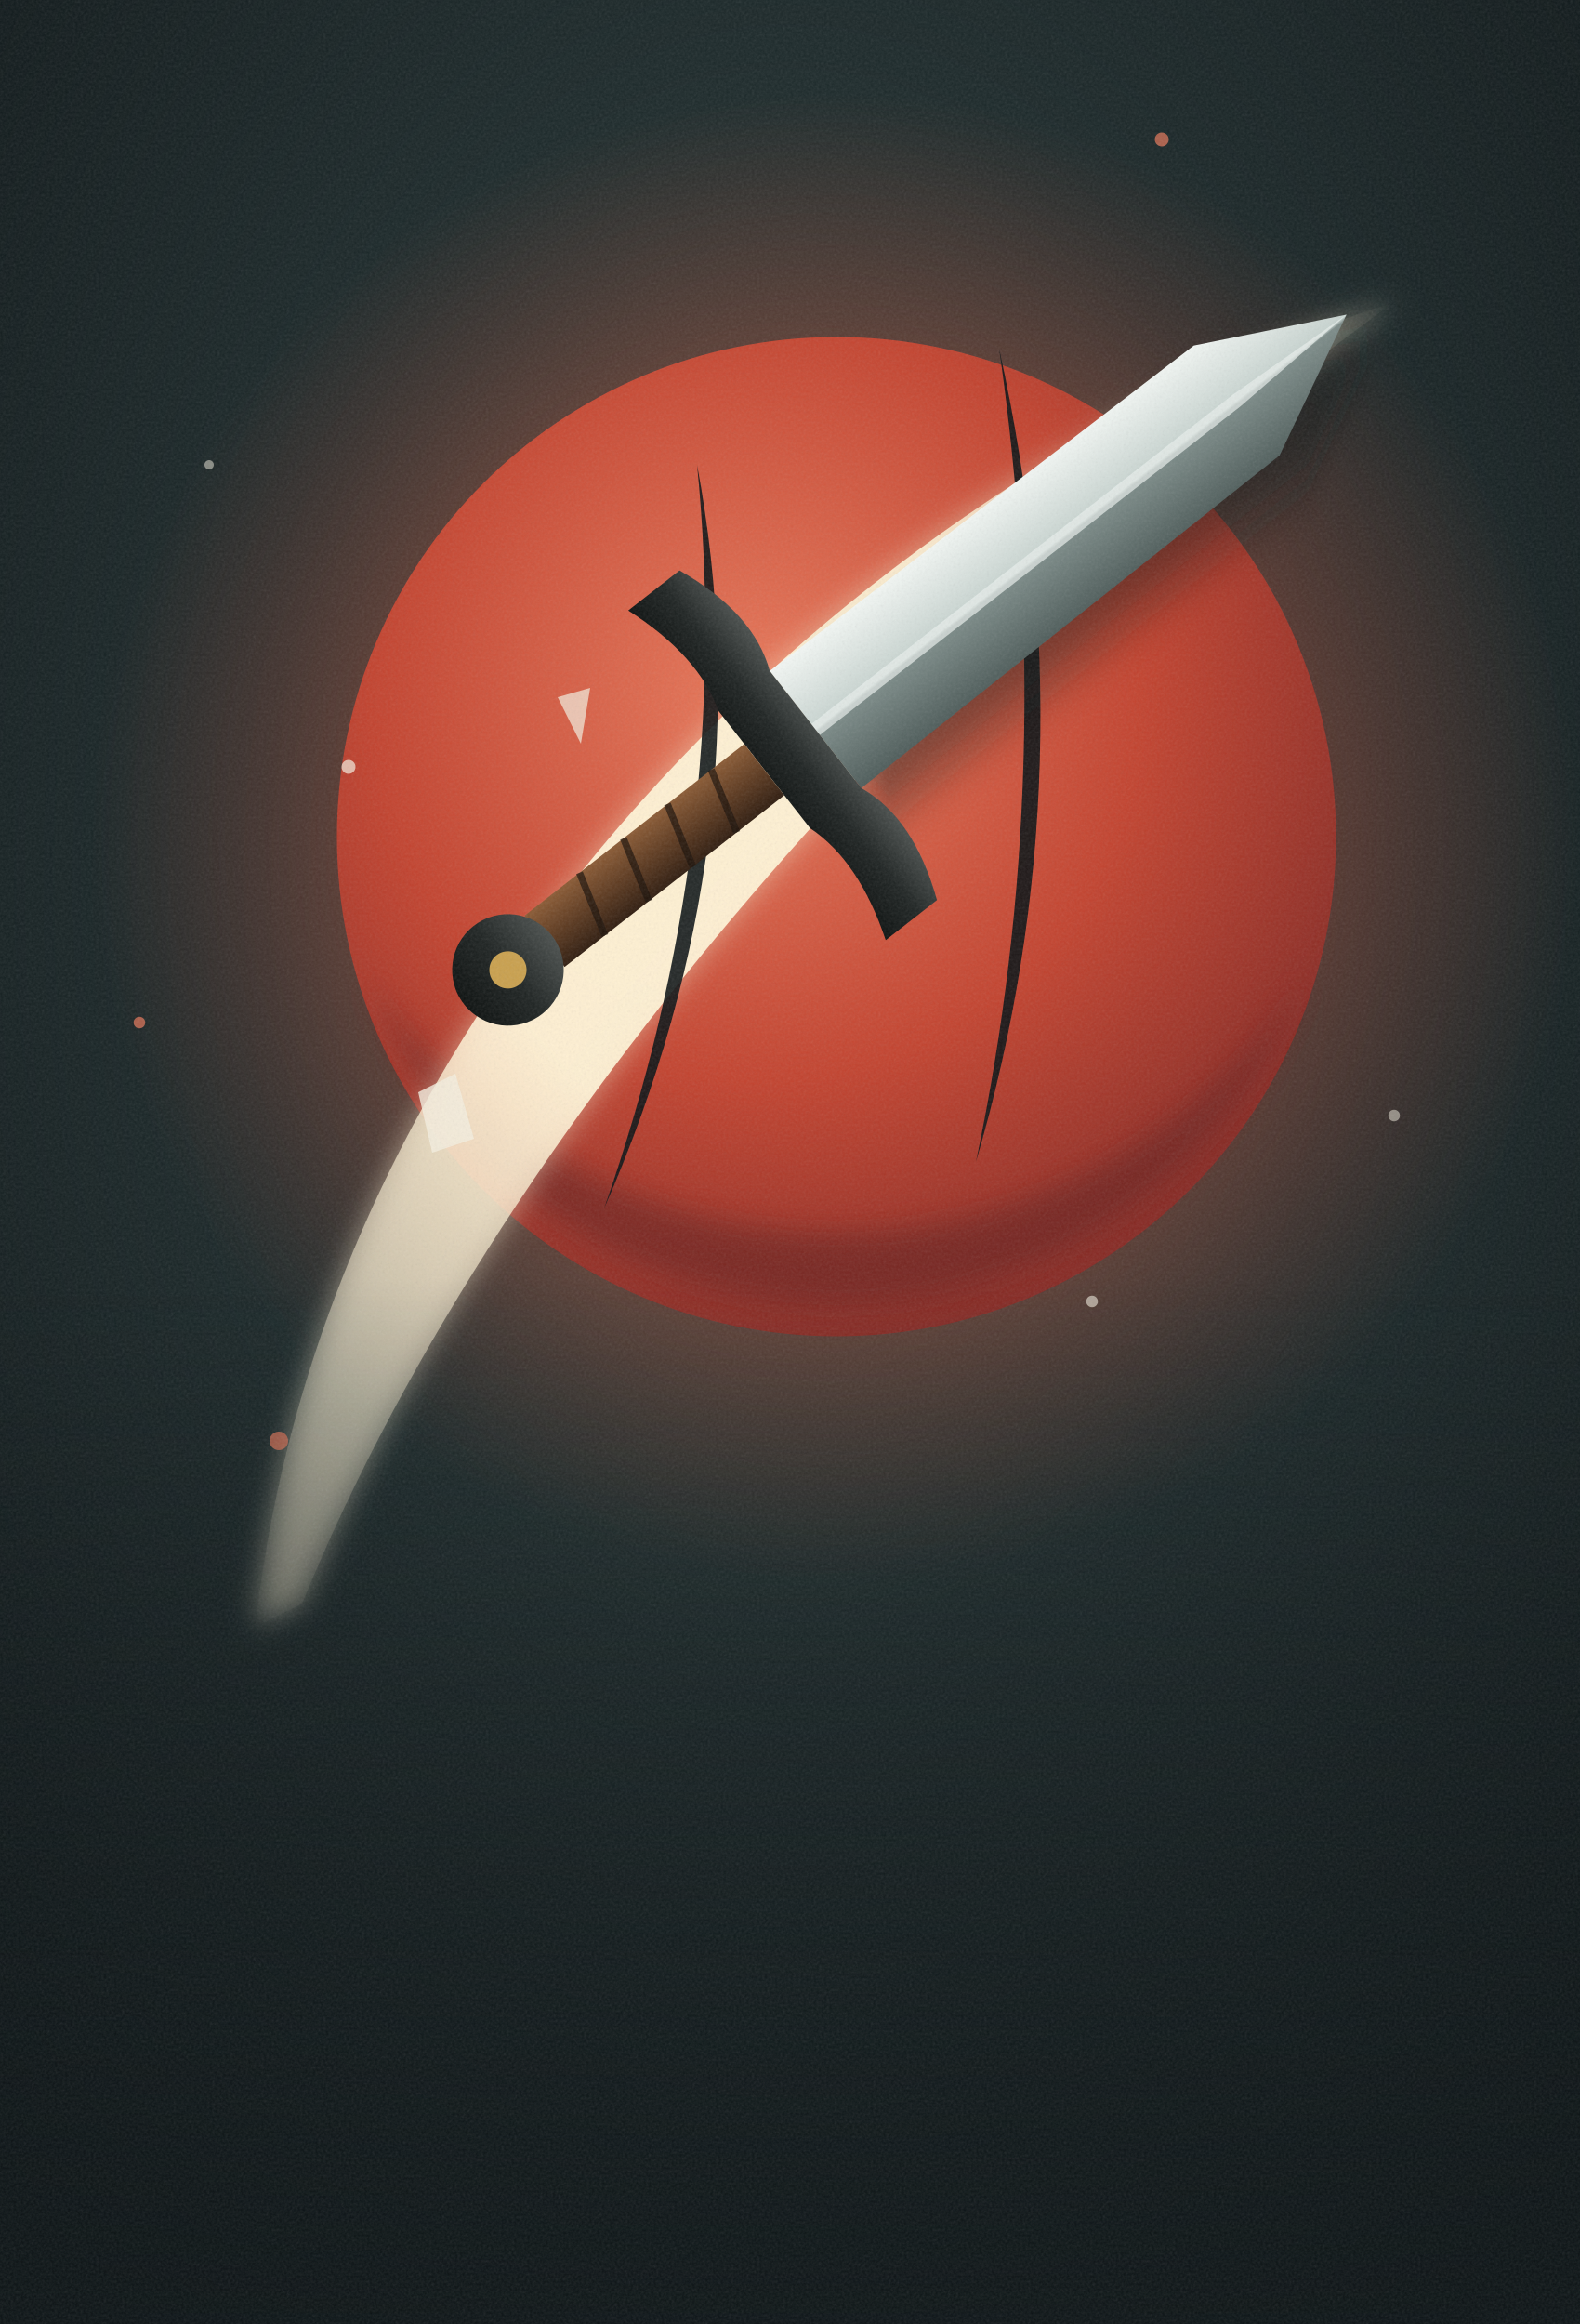
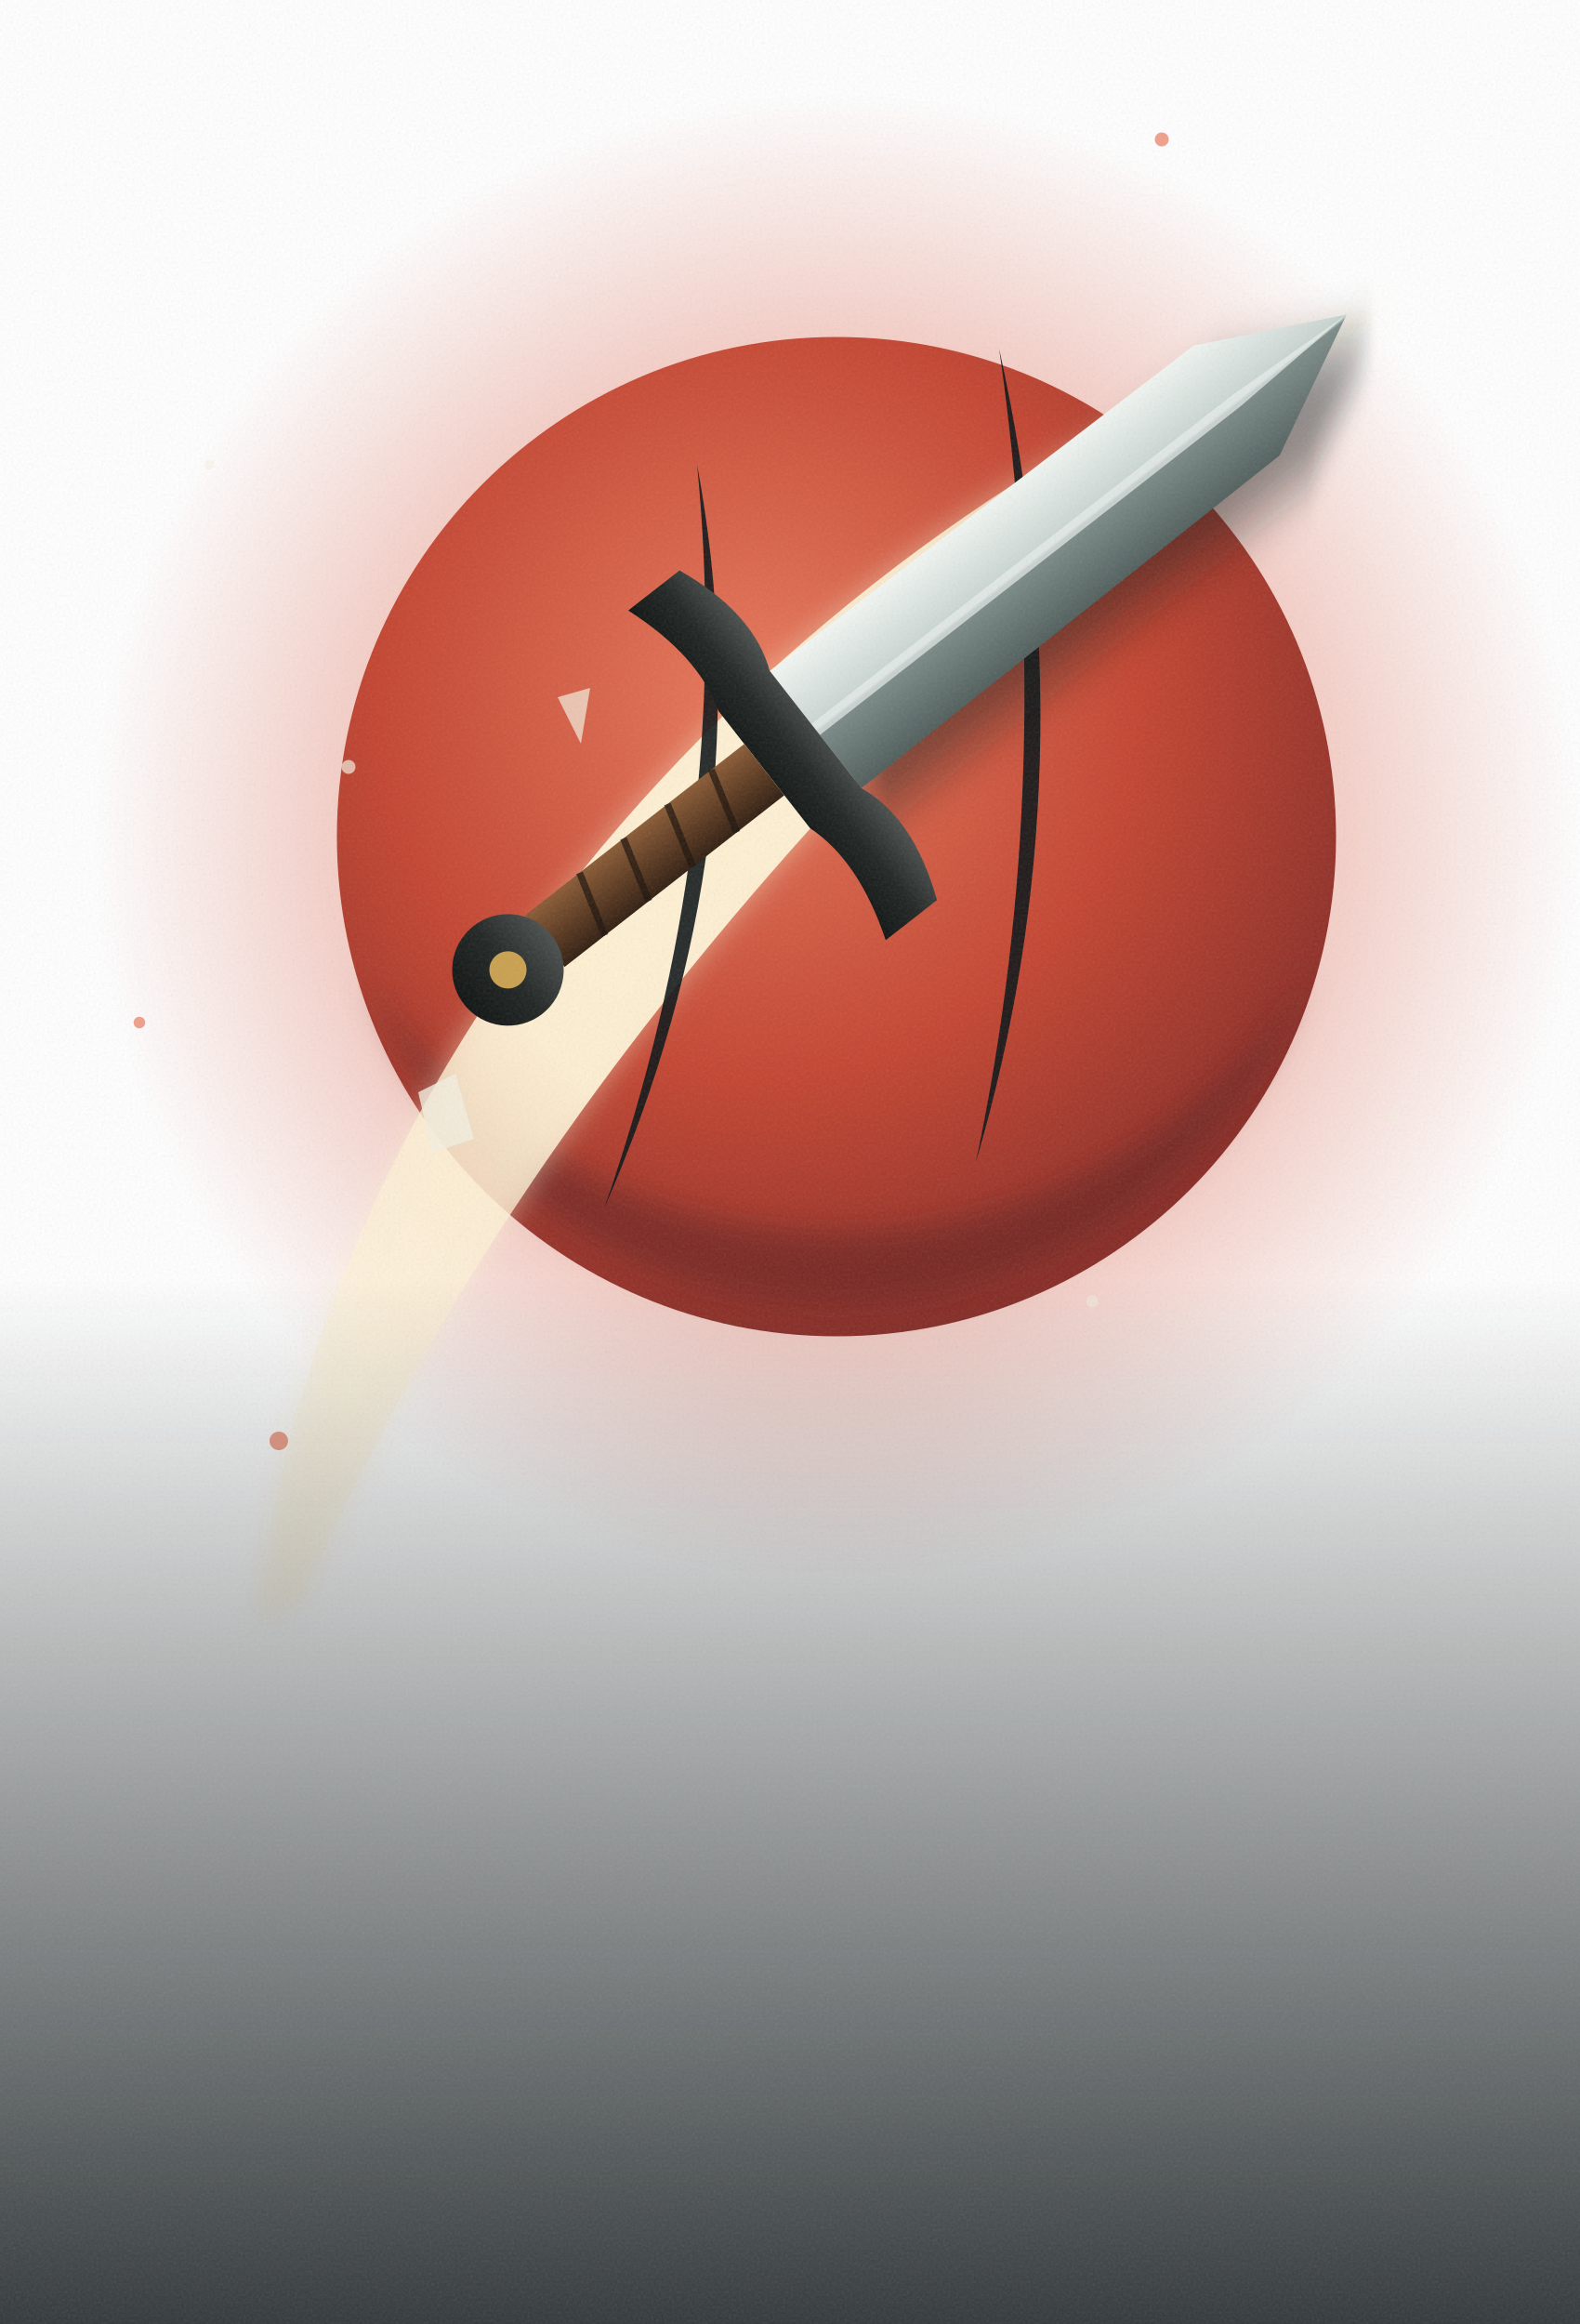
<svg xmlns="http://www.w3.org/2000/svg" viewBox="0 0 680 1000">
  <defs>
    <radialGradient id="ciel" cx="50%" cy="38%" r="75%">
      <stop offset="0" stop-color="#3a4a44" />
      <stop offset="0.45" stop-color="#1d2a2b" />
      <stop offset="1" stop-color="#0c1315" />
    </radialGradient>
    <radialGradient id="soleil" cx="42%" cy="36%" r="70%">
      <stop offset="0" stop-color="#e8785a" />
      <stop offset="0.55" stop-color="#c2432f" />
      <stop offset="1" stop-color="#7e2723" />
    </radialGradient>
    <radialGradient id="halo" cx="50%" cy="50%" r="50%">
      <stop offset="0.6" stop-color="#d9553a" stop-opacity="0.35" />
      <stop offset="1" stop-color="#d9553a" stop-opacity="0" />
    </radialGradient>
    <linearGradient id="acier" x1="0" y1="0" x2="1" y2="0">
      <stop offset="0" stop-color="#f3f7f4" />
      <stop offset="0.5" stop-color="#c7d3cf" />
      <stop offset="0.52" stop-color="#7d8c89" />
      <stop offset="1" stop-color="#4e5c5a" />
    </linearGradient>
    <linearGradient id="fer" x1="0" y1="0" x2="0" y2="1">
      <stop offset="0" stop-color="#4a4f4d" />
      <stop offset="0.5" stop-color="#1f2423" />
      <stop offset="1" stop-color="#0d1110" />
    </linearGradient>
    <linearGradient id="cuir" x1="0" y1="0" x2="1" y2="0">
      <stop offset="0" stop-color="#8a5a34" />
      <stop offset="0.5" stop-color="#5d3a20" />
      <stop offset="1" stop-color="#2f1c0f" />
    </linearGradient>
    <linearGradient id="trait" x1="0" y1="1" x2="1" y2="0">
      <stop offset="0" stop-color="#fff3d6" stop-opacity="0" />
      <stop offset="0.35" stop-color="#fff3d6" />
      <stop offset="0.7" stop-color="#fff3d6" />
      <stop offset="1" stop-color="#fff3d6" stop-opacity="0" />
    </linearGradient>
    <linearGradient id="voile" x1="0" y1="0" x2="0" y2="1">
      <stop offset="0.55" stop-color="#0c1315" stop-opacity="0" />
      <stop offset="1" stop-color="#0c1315" stop-opacity="0.85" />
    </linearGradient>
    <filter id="grain" x="0" y="0" width="100%" height="100%">
      <feTurbulence type="fractalNoise" baseFrequency="0.9" numOctaves="2" seed="11" />
      <feColorMatrix type="saturate" values="0" />
      <feComponentTransfer>
        <feFuncA type="linear" slope="0.12" />
      </feComponentTransfer>
    </filter>
    <filter id="flou">
      <feGaussianBlur stdDeviation="6" />
    </filter>
    <filter id="ombre">
      <feGaussianBlur stdDeviation="9" />
    </filter>
  </defs>
-   <rect width="680" height="1000" fill="url(#ciel)" />
  <circle cx="360" cy="360" r="320" fill="url(#halo)" />
  <circle cx="360" cy="360" r="215" fill="url(#soleil)" />
  <path d="M158 420 A215 215 0 0 0 562 420 A240 240 0 0 1 158 420 Z" fill="#5a1d1c" opacity="0.5" filter="url(#flou)" />
  <path d="M110 700 C 140 420, 380 200, 600 130 C 420 260, 220 470, 130 690 Z" fill="url(#trait)" opacity="0.95" />
  <path d="M110 700 C 140 420, 380 200, 600 130 C 420 260, 220 470, 130 690 Z" fill="#fff3d6" opacity="0.5" filter="url(#flou)" />
  <g fill="#0c1315" opacity="0.9">
    <path d="M300 200 Q330 360 260 520 Q316 360 300 200 Z" />
    <path d="M430 150 Q470 330 420 500 Q456 330 430 150 Z" />
  </g>
  <g transform="translate(560 170) rotate(52)" opacity="0.45" filter="url(#ombre)">
    <polygon points="0,-40 -30,20 -32,250 32,250 30,20" fill="#0c1315" />
  </g>
  <g transform="translate(548 160) rotate(52)">
    <polygon points="0,-40 -30,20 -32,250 32,250 30,20" fill="url(#acier)" />
    <polygon points="0,-40 -3,20 -3,250 3,250 3,20" fill="#e9f0ed" opacity="0.7" />
    <path d="M-90 254 Q-56 240 -32 250 L32 250 Q56 240 90 254 L90 282 Q56 270 32 278 L-32 278 Q-56 270 -90 282 Z" fill="url(#fer)" />
    <rect x="-14" y="278" width="28" height="120" fill="url(#cuir)" />
    <g stroke="#1a0f08" stroke-width="3" opacity="0.7">
      <line x1="-14" y1="296" x2="14" y2="304" />
      <line x1="-14" y1="320" x2="14" y2="328" />
      <line x1="-14" y1="344" x2="14" y2="352" />
      <line x1="-14" y1="368" x2="14" y2="376" />
    </g>
    <circle cx="0" cy="418" r="24" fill="url(#fer)" />
    <circle cx="0" cy="418" r="8" fill="#c9a04e" />
  </g>
  <g fill="#f4efe0">
    <polygon points="180,470 196,462 204,490 186,496" opacity="0.8" />
    <polygon points="240,300 254,296 250,320" opacity="0.7" />
    <circle cx="150" cy="330" r="3" opacity="0.7" />
    <circle cx="470" cy="560" r="2.5" opacity="0.6" />
    <circle cx="90" cy="200" r="2" opacity="0.5" />
    <circle cx="600" cy="480" r="2.5" opacity="0.5" />
  </g>
  <g fill="#e8785a" opacity="0.7">
    <circle cx="120" cy="620" r="4" />
    <circle cx="500" cy="60" r="3" />
    <circle cx="60" cy="440" r="2.5" />
  </g>
  <rect width="680" height="1000" fill="url(#voile)" />
  <rect width="680" height="1000" filter="url(#grain)" />
</svg>
